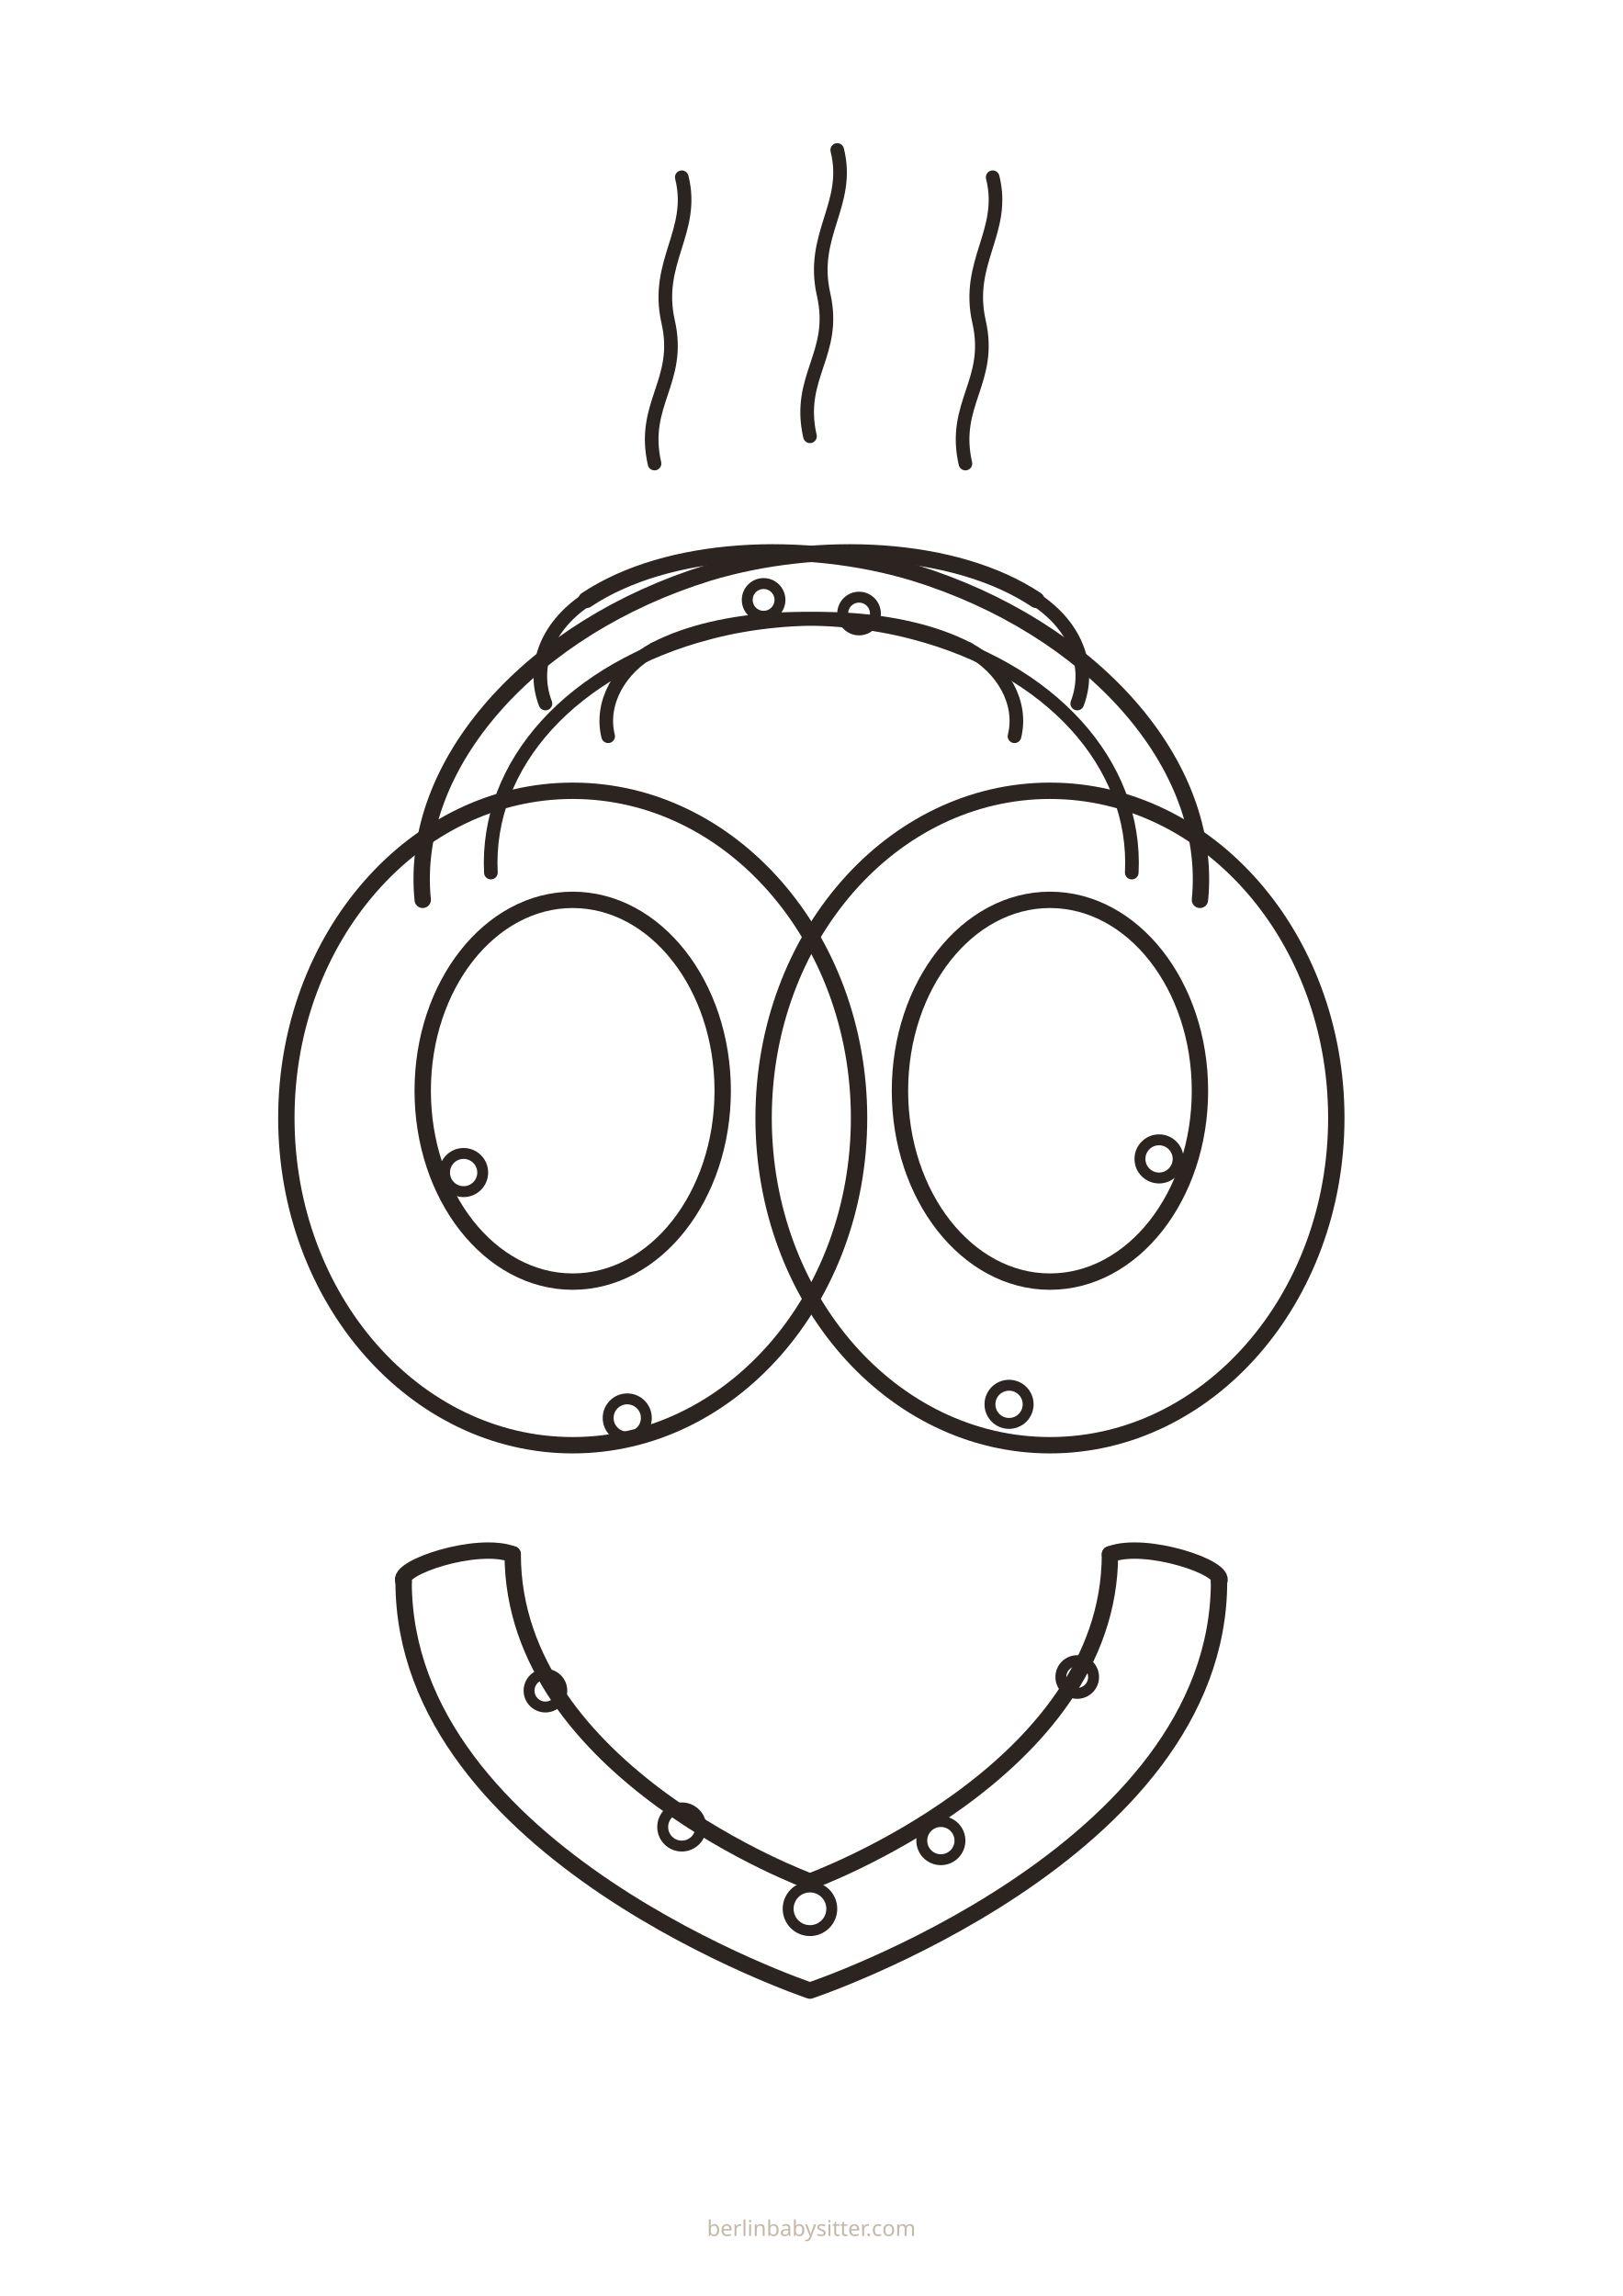
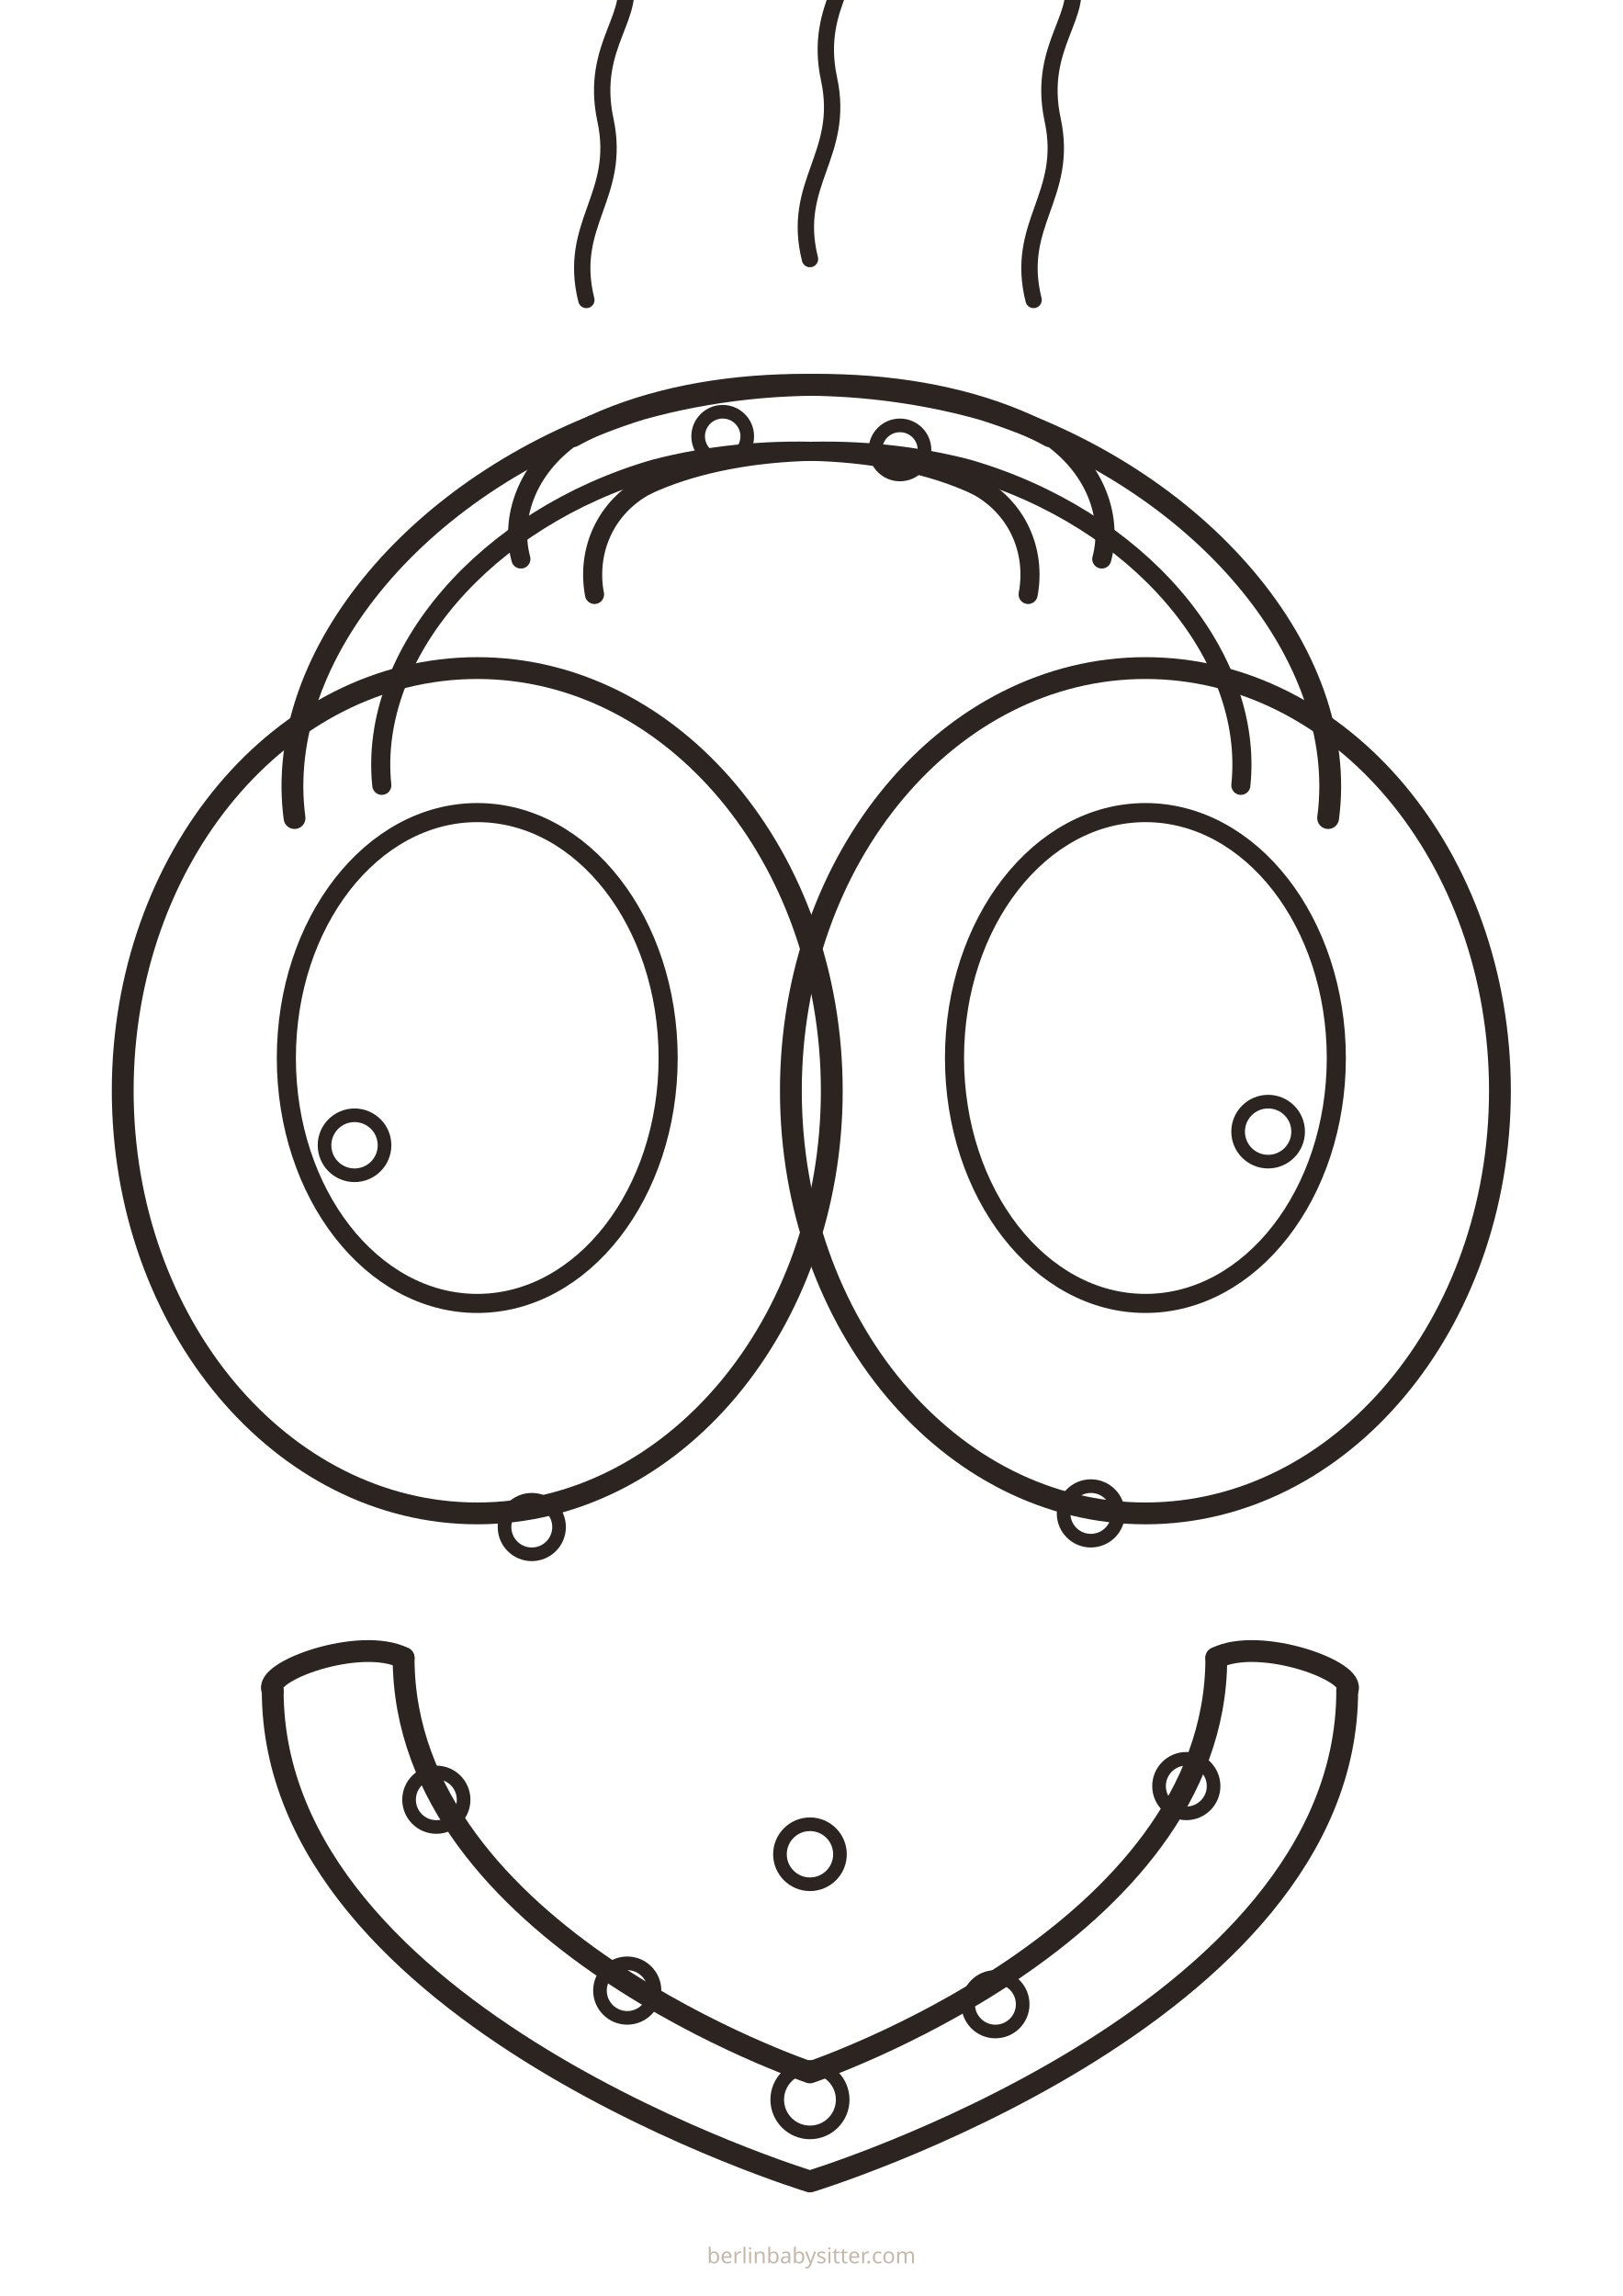
<svg xmlns="http://www.w3.org/2000/svg" viewBox="0 0 595 842" width="595" height="842" style="background: white">
-   <path d="M148 580 C148 680, 297 730, 297 730 C297 730, 447 680, 447 580" stroke="#2C2420" fill="none" stroke-width="6" stroke-linecap="round" stroke-linejoin="round" />
-   <path d="M188 570 C188 650, 297 690, 297 690 C297 690, 407 650, 407 570" stroke="#2C2420" fill="none" stroke-width="6" stroke-linecap="round" stroke-linejoin="round" />
-   <path d="M148 580 C145 575, 175 565, 188 570" stroke="#2C2420" fill="none" stroke-width="6" stroke-linecap="round" stroke-linejoin="round" />
-   <path d="M447 580 C450 575, 420 565, 407 570" stroke="#2C2420" fill="none" stroke-width="6" stroke-linecap="round" stroke-linejoin="round" />
-   <ellipse cx="210" cy="410" rx="105" ry="120" stroke="#2C2420" fill="none" stroke-width="6" stroke-linecap="round" stroke-linejoin="round" />
-   <ellipse cx="210" cy="400" rx="55" ry="70" stroke="#2C2420" fill="none" stroke-width="6" stroke-linecap="round" stroke-linejoin="round" />
-   <ellipse cx="385" cy="410" rx="105" ry="120" stroke="#2C2420" fill="none" stroke-width="6" stroke-linecap="round" stroke-linejoin="round" />
-   <ellipse cx="385" cy="400" rx="55" ry="70" stroke="#2C2420" fill="none" stroke-width="6" stroke-linecap="round" stroke-linejoin="round" />
-   <path d="M155 330 C150 280, 195 230, 260 210 C300 198, 350 200, 380 220" stroke="#2C2420" fill="none" stroke-width="6" stroke-linecap="round" stroke-linejoin="round" />
-   <path d="M440 330 C445 280, 400 230, 335 210 C295 198, 245 200, 215 220" stroke="#2C2420" fill="none" stroke-width="6" stroke-linecap="round" stroke-linejoin="round" />
-   <path d="M180 320 C178 280, 210 245, 260 232 C290 224, 330 225, 355 238" stroke="#2C2420" fill="none" stroke-width="5" stroke-linecap="round" stroke-linejoin="round" />
-   <path d="M415 320 C417 280, 385 245, 335 232 C305 224, 265 225, 240 238" stroke="#2C2420" fill="none" stroke-width="5" stroke-linecap="round" stroke-linejoin="round" />
-   <path d="M380 220 C395 230, 400 245, 395 258" stroke="#2C2420" fill="none" stroke-width="5" stroke-linecap="round" stroke-linejoin="round" />
-   <path d="M355 238 C368 245, 375 258, 372 270" stroke="#2C2420" fill="none" stroke-width="5" stroke-linecap="round" stroke-linejoin="round" />
-   <path d="M215 220 C200 230, 195 245, 200 258" stroke="#2C2420" fill="none" stroke-width="5" stroke-linecap="round" stroke-linejoin="round" />
-   <path d="M240 238 C227 245, 220 258, 223 270" stroke="#2C2420" fill="none" stroke-width="5" stroke-linecap="round" stroke-linejoin="round" />
-   <circle cx="297" cy="700" r="8" stroke="#2C2420" fill="none" stroke-width="4" stroke-linecap="round" stroke-linejoin="round" />
-   <circle cx="250" cy="670" r="7" stroke="#2C2420" fill="none" stroke-width="4" stroke-linecap="round" stroke-linejoin="round" />
-   <circle cx="345" cy="675" r="7" stroke="#2C2420" fill="none" stroke-width="4" stroke-linecap="round" stroke-linejoin="round" />
-   <circle cx="200" cy="620" r="6" stroke="#2C2420" fill="none" stroke-width="4" stroke-linecap="round" stroke-linejoin="round" />
-   <circle cx="395" cy="615" r="6" stroke="#2C2420" fill="none" stroke-width="4" stroke-linecap="round" stroke-linejoin="round" />
-   <circle cx="170" cy="430" r="7" stroke="#2C2420" fill="none" stroke-width="4" stroke-linecap="round" stroke-linejoin="round" />
-   <circle cx="425" cy="425" r="7" stroke="#2C2420" fill="none" stroke-width="4" stroke-linecap="round" stroke-linejoin="round" />
-   <circle cx="280" cy="220" r="6" stroke="#2C2420" fill="none" stroke-width="4" stroke-linecap="round" stroke-linejoin="round" />
-   <circle cx="315" cy="225" r="6" stroke="#2C2420" fill="none" stroke-width="4" stroke-linecap="round" stroke-linejoin="round" />
-   <circle cx="230" cy="520" r="7" stroke="#2C2420" fill="none" stroke-width="4" stroke-linecap="round" stroke-linejoin="round" />
-   <circle cx="370" cy="515" r="7" stroke="#2C2420" fill="none" stroke-width="4" stroke-linecap="round" stroke-linejoin="round" />
-   <path d="M240 170 C235 148, 250 140, 245 118 C240 96, 255 85, 250 65" stroke="#2C2420" fill="none" stroke-width="5" stroke-linecap="round" stroke-linejoin="round" />
-   <path d="M297 160 C292 138, 307 130, 302 108 C297 86, 312 75, 307 55" stroke="#2C2420" fill="none" stroke-width="5" stroke-linecap="round" stroke-linejoin="round" />
-   <path d="M354 170 C349 148, 364 140, 359 118 C354 96, 369 85, 364 65" stroke="#2C2420" fill="none" stroke-width="5" stroke-linecap="round" stroke-linejoin="round" />
-   <text x="297.5" y="820" text-anchor="middle" font-family="sans-serif" font-size="8" fill="#C4B8AB">berlinbabysitter.com</text>
+   <path d="M100 620 C100 740, 297 800, 297 800 C297 800, 494 740, 494 620" stroke="#2C2420" fill="none" stroke-width="8" stroke-linecap="round" stroke-linejoin="round" />
+   <path d="M148 608 C148 710, 297 760, 297 760 C297 760, 446 710, 446 608" stroke="#2C2420" fill="none" stroke-width="8" stroke-linecap="round" stroke-linejoin="round" />
+   <path d="M100 620 C96 613, 132 600, 148 608" stroke="#2C2420" fill="none" stroke-width="8" stroke-linecap="round" stroke-linejoin="round" />
+   <path d="M494 620 C498 613, 462 600, 446 608" stroke="#2C2420" fill="none" stroke-width="8" stroke-linecap="round" stroke-linejoin="round" />
+   <ellipse cx="175" cy="400" rx="130" ry="155" stroke="#2C2420" fill="none" stroke-width="8" stroke-linecap="round" stroke-linejoin="round" />
+   <ellipse cx="175" cy="388" rx="70" ry="90" stroke="#2C2420" fill="none" stroke-width="7" stroke-linecap="round" stroke-linejoin="round" />
+   <ellipse cx="420" cy="400" rx="130" ry="155" stroke="#2C2420" fill="none" stroke-width="8" stroke-linecap="round" stroke-linejoin="round" />
+   <ellipse cx="420" cy="388" rx="70" ry="90" stroke="#2C2420" fill="none" stroke-width="7" stroke-linecap="round" stroke-linejoin="round" />
+   <path d="M108 300 C100 240, 155 175, 235 150 C285 136, 345 138, 385 160" stroke="#2C2420" fill="none" stroke-width="8" stroke-linecap="round" stroke-linejoin="round" />
+   <path d="M487 300 C495 240, 440 175, 360 150 C310 136, 250 138, 210 160" stroke="#2C2420" fill="none" stroke-width="8" stroke-linecap="round" stroke-linejoin="round" />
+   <path d="M140 288 C135 240, 178 190, 240 172 C278 162, 326 163, 358 178" stroke="#2C2420" fill="none" stroke-width="7" stroke-linecap="round" stroke-linejoin="round" />
+   <path d="M455 288 C460 240, 417 190, 355 172 C317 162, 269 163, 237 178" stroke="#2C2420" fill="none" stroke-width="7" stroke-linecap="round" stroke-linejoin="round" />
+   <path d="M385 160 C402 172, 408 190, 404 205" stroke="#2C2420" fill="none" stroke-width="7" stroke-linecap="round" stroke-linejoin="round" />
+   <path d="M358 178 C373 186, 380 202, 377 218" stroke="#2C2420" fill="none" stroke-width="7" stroke-linecap="round" stroke-linejoin="round" />
+   <path d="M210 160 C193 172, 187 190, 191 205" stroke="#2C2420" fill="none" stroke-width="7" stroke-linecap="round" stroke-linejoin="round" />
+   <path d="M237 178 C222 186, 215 202, 218 218" stroke="#2C2420" fill="none" stroke-width="7" stroke-linecap="round" stroke-linejoin="round" />
+   <circle cx="297" cy="770" r="12" stroke="#2C2420" fill="none" stroke-width="5" />
+   <circle cx="230" cy="730" r="10" stroke="#2C2420" fill="none" stroke-width="5" />
+   <circle cx="365" cy="735" r="10" stroke="#2C2420" fill="none" stroke-width="5" />
+   <circle cx="160" cy="660" r="10" stroke="#2C2420" fill="none" stroke-width="5" />
+   <circle cx="435" cy="655" r="10" stroke="#2C2420" fill="none" stroke-width="5" />
+   <circle cx="130" cy="420" r="11" stroke="#2C2420" fill="none" stroke-width="5" />
+   <circle cx="465" cy="415" r="11" stroke="#2C2420" fill="none" stroke-width="5" />
+   <circle cx="265" cy="160" r="9" stroke="#2C2420" fill="none" stroke-width="5" />
+   <circle cx="330" cy="165" r="9" stroke="#2C2420" fill="none" stroke-width="5" />
+   <circle cx="195" cy="560" r="10" stroke="#2C2420" fill="none" stroke-width="5" />
+   <circle cx="400" cy="555" r="10" stroke="#2C2420" fill="none" stroke-width="5" />
+   <circle cx="297" cy="680" r="11" stroke="#2C2420" fill="none" stroke-width="5" />
+   <path d="M215 110 C208 82, 228 72, 222 44 C216 16, 235 5, 228 -10" stroke="#2C2420" fill="none" stroke-width="6" stroke-linecap="round" />
+   <path d="M297 95 C290 67, 310 57, 304 29 C298 1, 317 -10, 310 -25" stroke="#2C2420" fill="none" stroke-width="6" stroke-linecap="round" />
+   <path d="M379 110 C372 82, 392 72, 386 44 C380 16, 399 5, 392 -10" stroke="#2C2420" fill="none" stroke-width="6" stroke-linecap="round" />
+   <text x="297.5" y="830" text-anchor="middle" font-family="sans-serif" font-size="8" fill="#C4B8AB">berlinbabysitter.com</text>
</svg>
